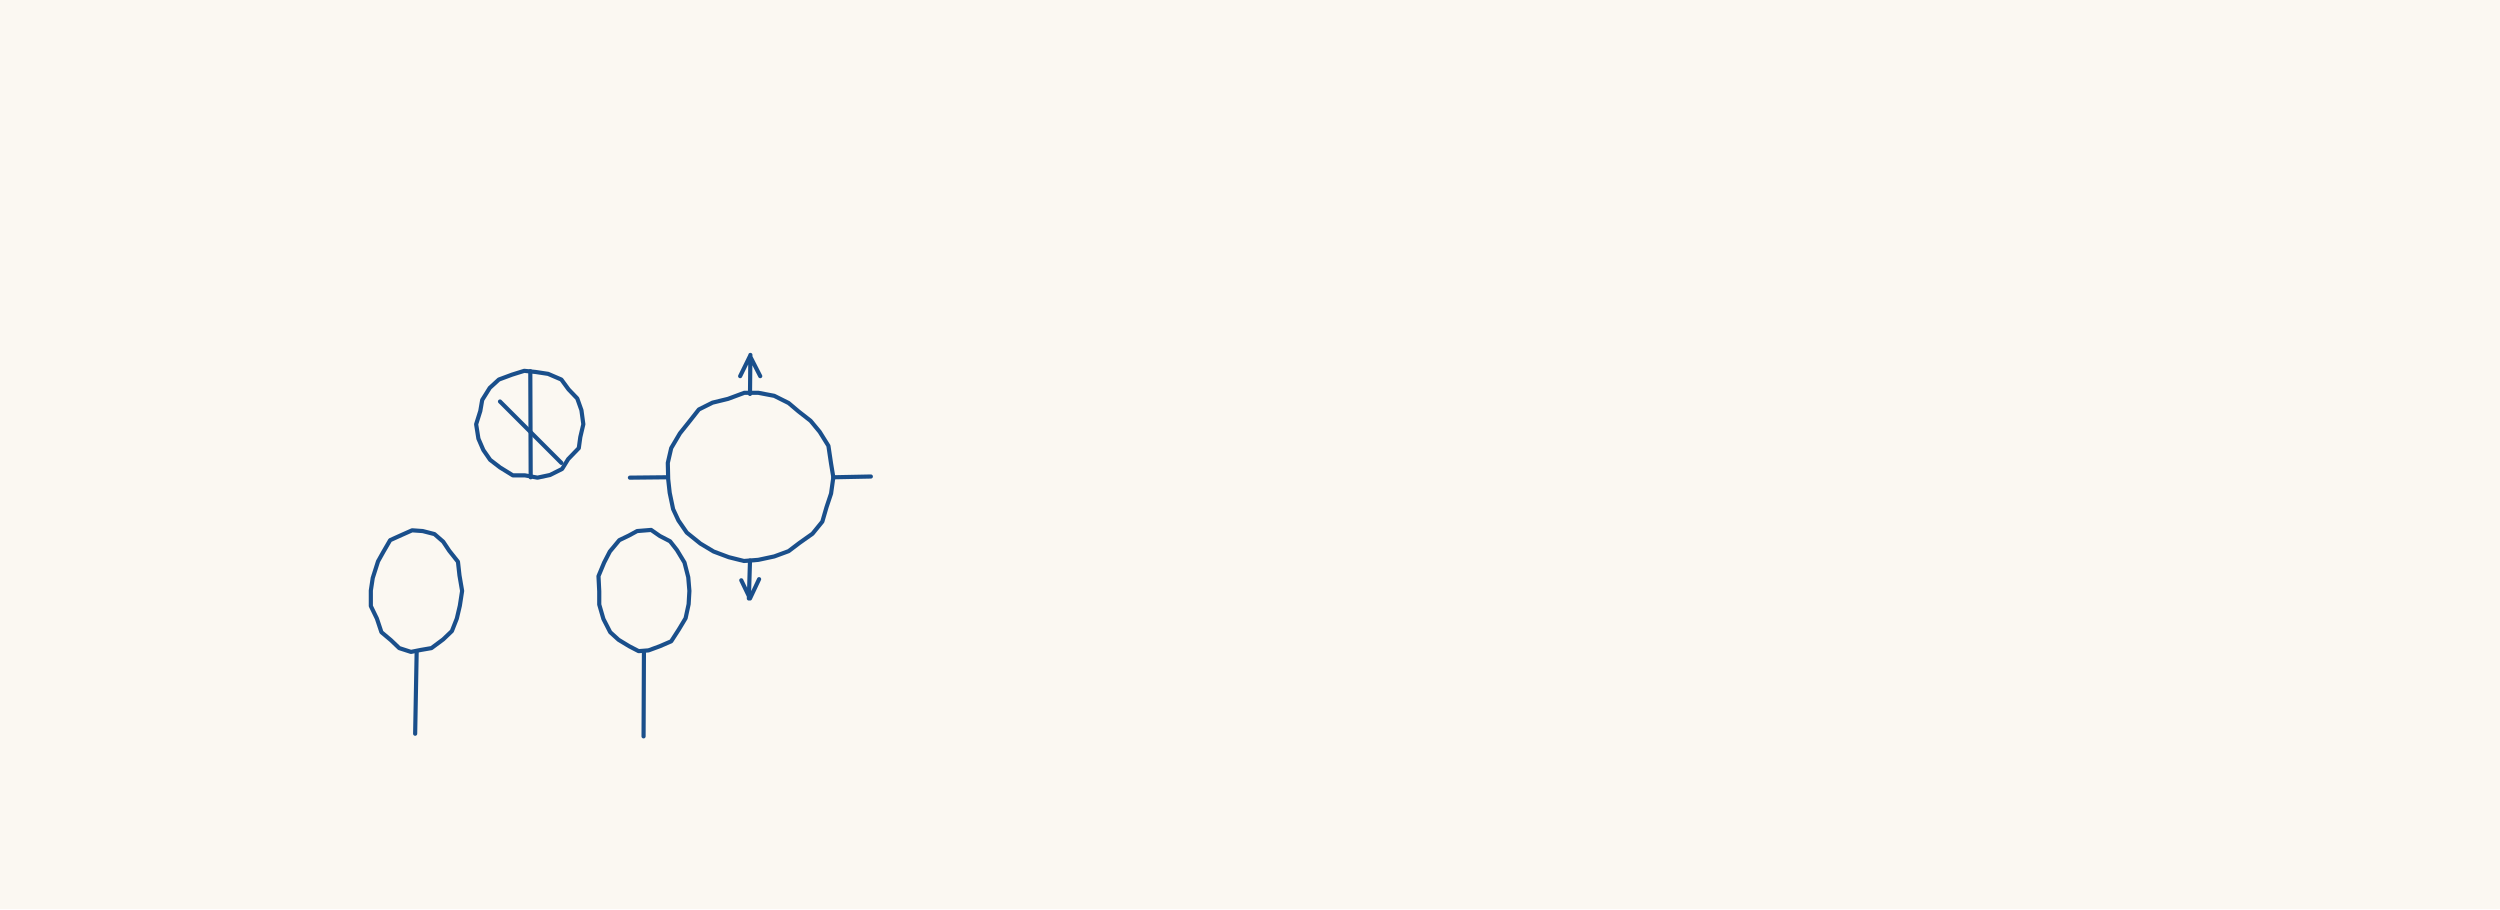
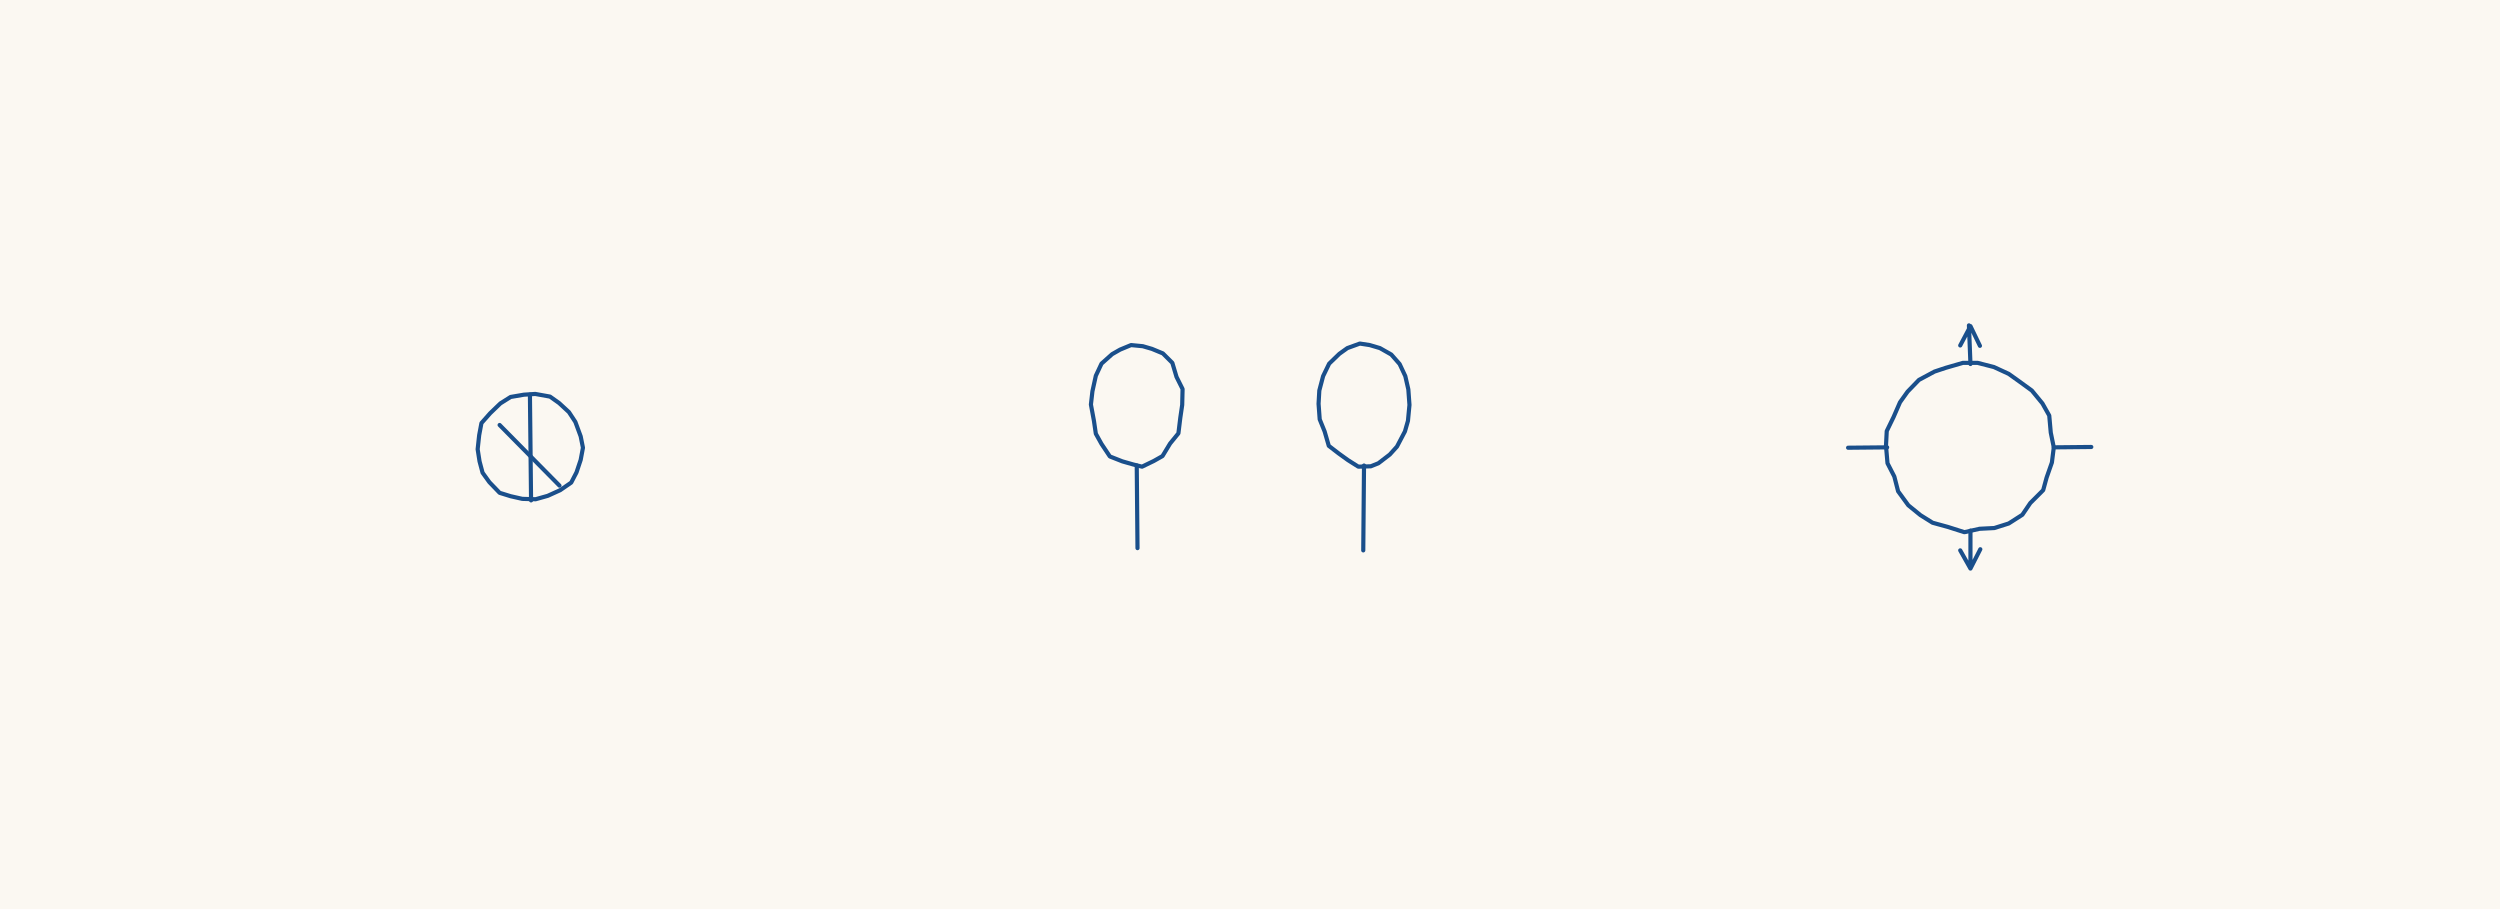
<svg xmlns="http://www.w3.org/2000/svg" viewBox="0 0 660 240" role="img" aria-label="ボールペン画: handson-11-pingpong-p2p-game">
  <rect width="660" height="240" fill="#fbf8f2" />
  <g stroke="#1a4f8b" stroke-width="1.1" fill="none" stroke-linecap="round" stroke-linejoin="round">
-     <path d="M 154.0 112.0 L 153.2 115.4 L 152.8 118.3 L 150.0 121.2 L 148.4 123.8 L 145.2 125.4 L 141.9 126.1 L 138.6 125.5 L 135.4 125.5 L 132.0 123.4 L 129.4 121.4 L 127.6 118.8 L 126.3 115.8 L 125.7 112.0 L 126.8 108.5 L 127.3 105.6 L 129.3 102.4 L 131.7 100.2 L 135.2 98.9 L 138.4 97.9 L 141.4 98.2 L 144.7 98.7 L 148.2 100.2 L 150.1 102.8 L 152.4 105.2 L 153.5 108.3 Z" />
-     <path d="M 140.0 98.0 L 140.1 126.0" />
-     <path d="M 132.0 106.0 L 148.2 122.2" />
-     <path d="M 122.0 156.0 L 121.4 159.9 L 120.6 163.3 L 119.3 166.6 L 117.0 168.8 L 113.9 171.1 L 111.0 171.6 L 108.5 172.1 L 105.4 171.1 L 103.2 169.0 L 100.7 166.9 L 99.5 163.3 L 97.9 160.0 L 97.9 155.9 L 98.4 152.6 L 99.8 148.2 L 101.2 145.7 L 103.0 142.6 L 106.1 141.2 L 108.8 140.0 L 111.6 140.2 L 114.7 141.0 L 117.0 143.0 L 118.6 145.4 L 120.9 148.3 L 121.3 151.9 Z" />
-     <path d="M 110.0 172.0 L 109.6 193.7" />
-     <path d="M 182.0 156.0 L 181.8 159.5 L 181.0 163.2 L 179.2 166.2 L 177.2 169.3 L 174.2 170.6 L 171.2 171.7 L 168.6 171.9 L 166.1 170.6 L 163.3 168.9 L 161.1 166.9 L 159.3 163.4 L 158.2 159.6 L 158.2 156.1 L 158.0 152.1 L 159.5 148.5 L 161.0 145.6 L 163.5 142.6 L 166.0 141.4 L 168.2 140.2 L 171.9 139.9 L 174.2 141.5 L 176.9 142.9 L 178.7 145.2 L 180.7 148.5 L 181.7 152.4 Z" />
-     <path d="M 170.0 172.0 L 169.9 194.4" />
-     <path d="M 220.0 126.0 L 219.4 130.3 L 218.2 133.9 L 217.1 137.7 L 214.5 140.9 L 211.1 143.3 L 208.2 145.5 L 204.4 146.9 L 200.2 147.8 L 196.4 148.1 L 192.4 147.1 L 188.4 145.6 L 184.9 143.5 L 181.3 140.6 L 179.1 137.4 L 177.7 134.4 L 176.8 130.1 L 176.4 126.5 L 176.3 122.2 L 177.2 118.3 L 179.5 114.4 L 181.9 111.4 L 184.5 108.1 L 188.1 106.3 L 192.2 105.3 L 196.5 103.7 L 200.2 103.7 L 204.4 104.5 L 208.2 106.4 L 210.8 108.6 L 214.0 111.1 L 216.4 114.0 L 218.7 117.7 L 219.4 122.4 Z" />
-     <path d="M 198.0 104.0 L 198.1 93.7 M 198.0 94.0 L 200.7 99.3 M 198.0 94.0 L 195.4 99.3" />
-     <path d="M 198.0 148.0 L 197.7 158.0 M 198.0 158.0 L 195.7 153.2 M 198.0 158.0 L 200.4 152.9" />
-     <path d="M 176.0 126.0 L 166.3 126.1" />
-     <path d="M 220.0 126.0 L 229.9 125.8" />
+     <g transform="translate(-0.1 6.2)">
+       <path d="M 154.0 112.0 L 153.4 115.2 L 152.3 118.5 L 150.9 121.2 L 148.0 123.2 L 144.7 124.7 L 141.5 125.6 L 138.0 125.5 L 134.9 124.8 L 132.0 123.9 L 129.3 121.1 L 127.5 118.6 L 126.7 115.6 L 126.2 112.4 L 126.6 108.7 L 127.2 105.5 L 129.5 102.9 L 132.2 100.3 L 134.9 98.6 L 138.4 98.0 L 141.4 97.8 L 145.3 98.5 L 147.7 100.2 L 150.3 102.6 L 152.0 105.2 L 153.4 109.0 Z" />
+       <path d="M 140.0 98.0 L 140.3 125.9" />
+       <path d="M 132.0 106.0 L 147.8 122.0" />
+     </g>
+     <g transform="translate(190.1 -49.1)">
+       <path d="M 122.0 156.0 L 121.5 159.4 L 121.0 163.5 L 118.8 166.2 L 116.8 169.5 L 114.5 170.8 L 111.4 172.3 L 109.0 171.7 L 106.2 170.9 L 102.9 169.6 L 100.7 166.3 L 99.2 163.6 L 98.7 160.2 L 97.9 155.9 L 98.3 152.4 L 99.2 148.3 L 100.7 145.1 L 103.5 142.6 L 105.6 141.4 L 108.5 140.2 L 111.6 140.5 L 114.0 141.2 L 116.9 142.4 L 119.4 144.9 L 120.5 148.6 L 122.1 151.8 Z" />
+       <path d="M 110.0 172.0 L 110.2 193.8" />
+       <path d="M 182.0 156.0 L 181.6 160.2 L 180.8 163.0 L 178.7 167.0 L 176.8 169.1 L 173.8 171.4 L 171.8 172.2 L 168.5 172.3 L 165.8 170.6 L 163.3 168.8 L 160.7 166.8 L 159.6 163.0 L 158.3 159.8 L 158.0 155.7 L 158.2 152.2 L 159.2 148.4 L 160.8 145.1 L 163.5 142.5 L 165.6 141.0 L 168.9 139.8 L 171.5 140.2 L 174.2 141.0 L 177.2 142.7 L 179.4 145.2 L 180.9 148.4 L 181.7 151.9 Z" />
+       <path d="M 170.0 172.0 L 169.8 194.4" />
+     </g>
+     <g transform="translate(322.2 -7.9)">
+       <path d="M 220.0 126.0 L 219.5 130.0 L 218.1 134.0 L 217.2 137.3 L 213.8 140.7 L 211.7 143.8 L 208.1 146.1 L 204.3 147.3 L 200.4 147.5 L 196.4 148.4 L 192.0 147.0 L 188.0 145.9 L 184.8 143.9 L 181.6 141.3 L 178.9 137.6 L 177.9 133.7 L 176.1 130.2 L 175.7 125.6 L 175.9 121.7 L 177.7 118.0 L 179.4 114.1 L 181.4 111.3 L 184.4 108.2 L 188.5 106.0 L 191.5 105.0 L 196.0 103.7 L 199.9 103.7 L 204.2 104.8 L 208.1 106.6 L 210.9 108.6 L 214.2 111.0 L 217.0 114.4 L 218.8 117.6 L 219.2 122.1 Z" />
+       <path d="M 198.0 104.0 L 197.6 93.8 M 198.0 94.0 L 200.5 99.2 M 198.0 94.0 L 195.3 99.1" />
+       <path d="M 198.0 148.0 L 198.0 157.9 M 198.0 158.0 L 195.3 153.2 M 198.0 158.0 L 200.6 152.9" />
+       <path d="M 176.0 126.0 L 165.7 126.1" />
+       <path d="M 220.0 126.0 L 229.9 125.9" />
+     </g>
  </g>
</svg>
